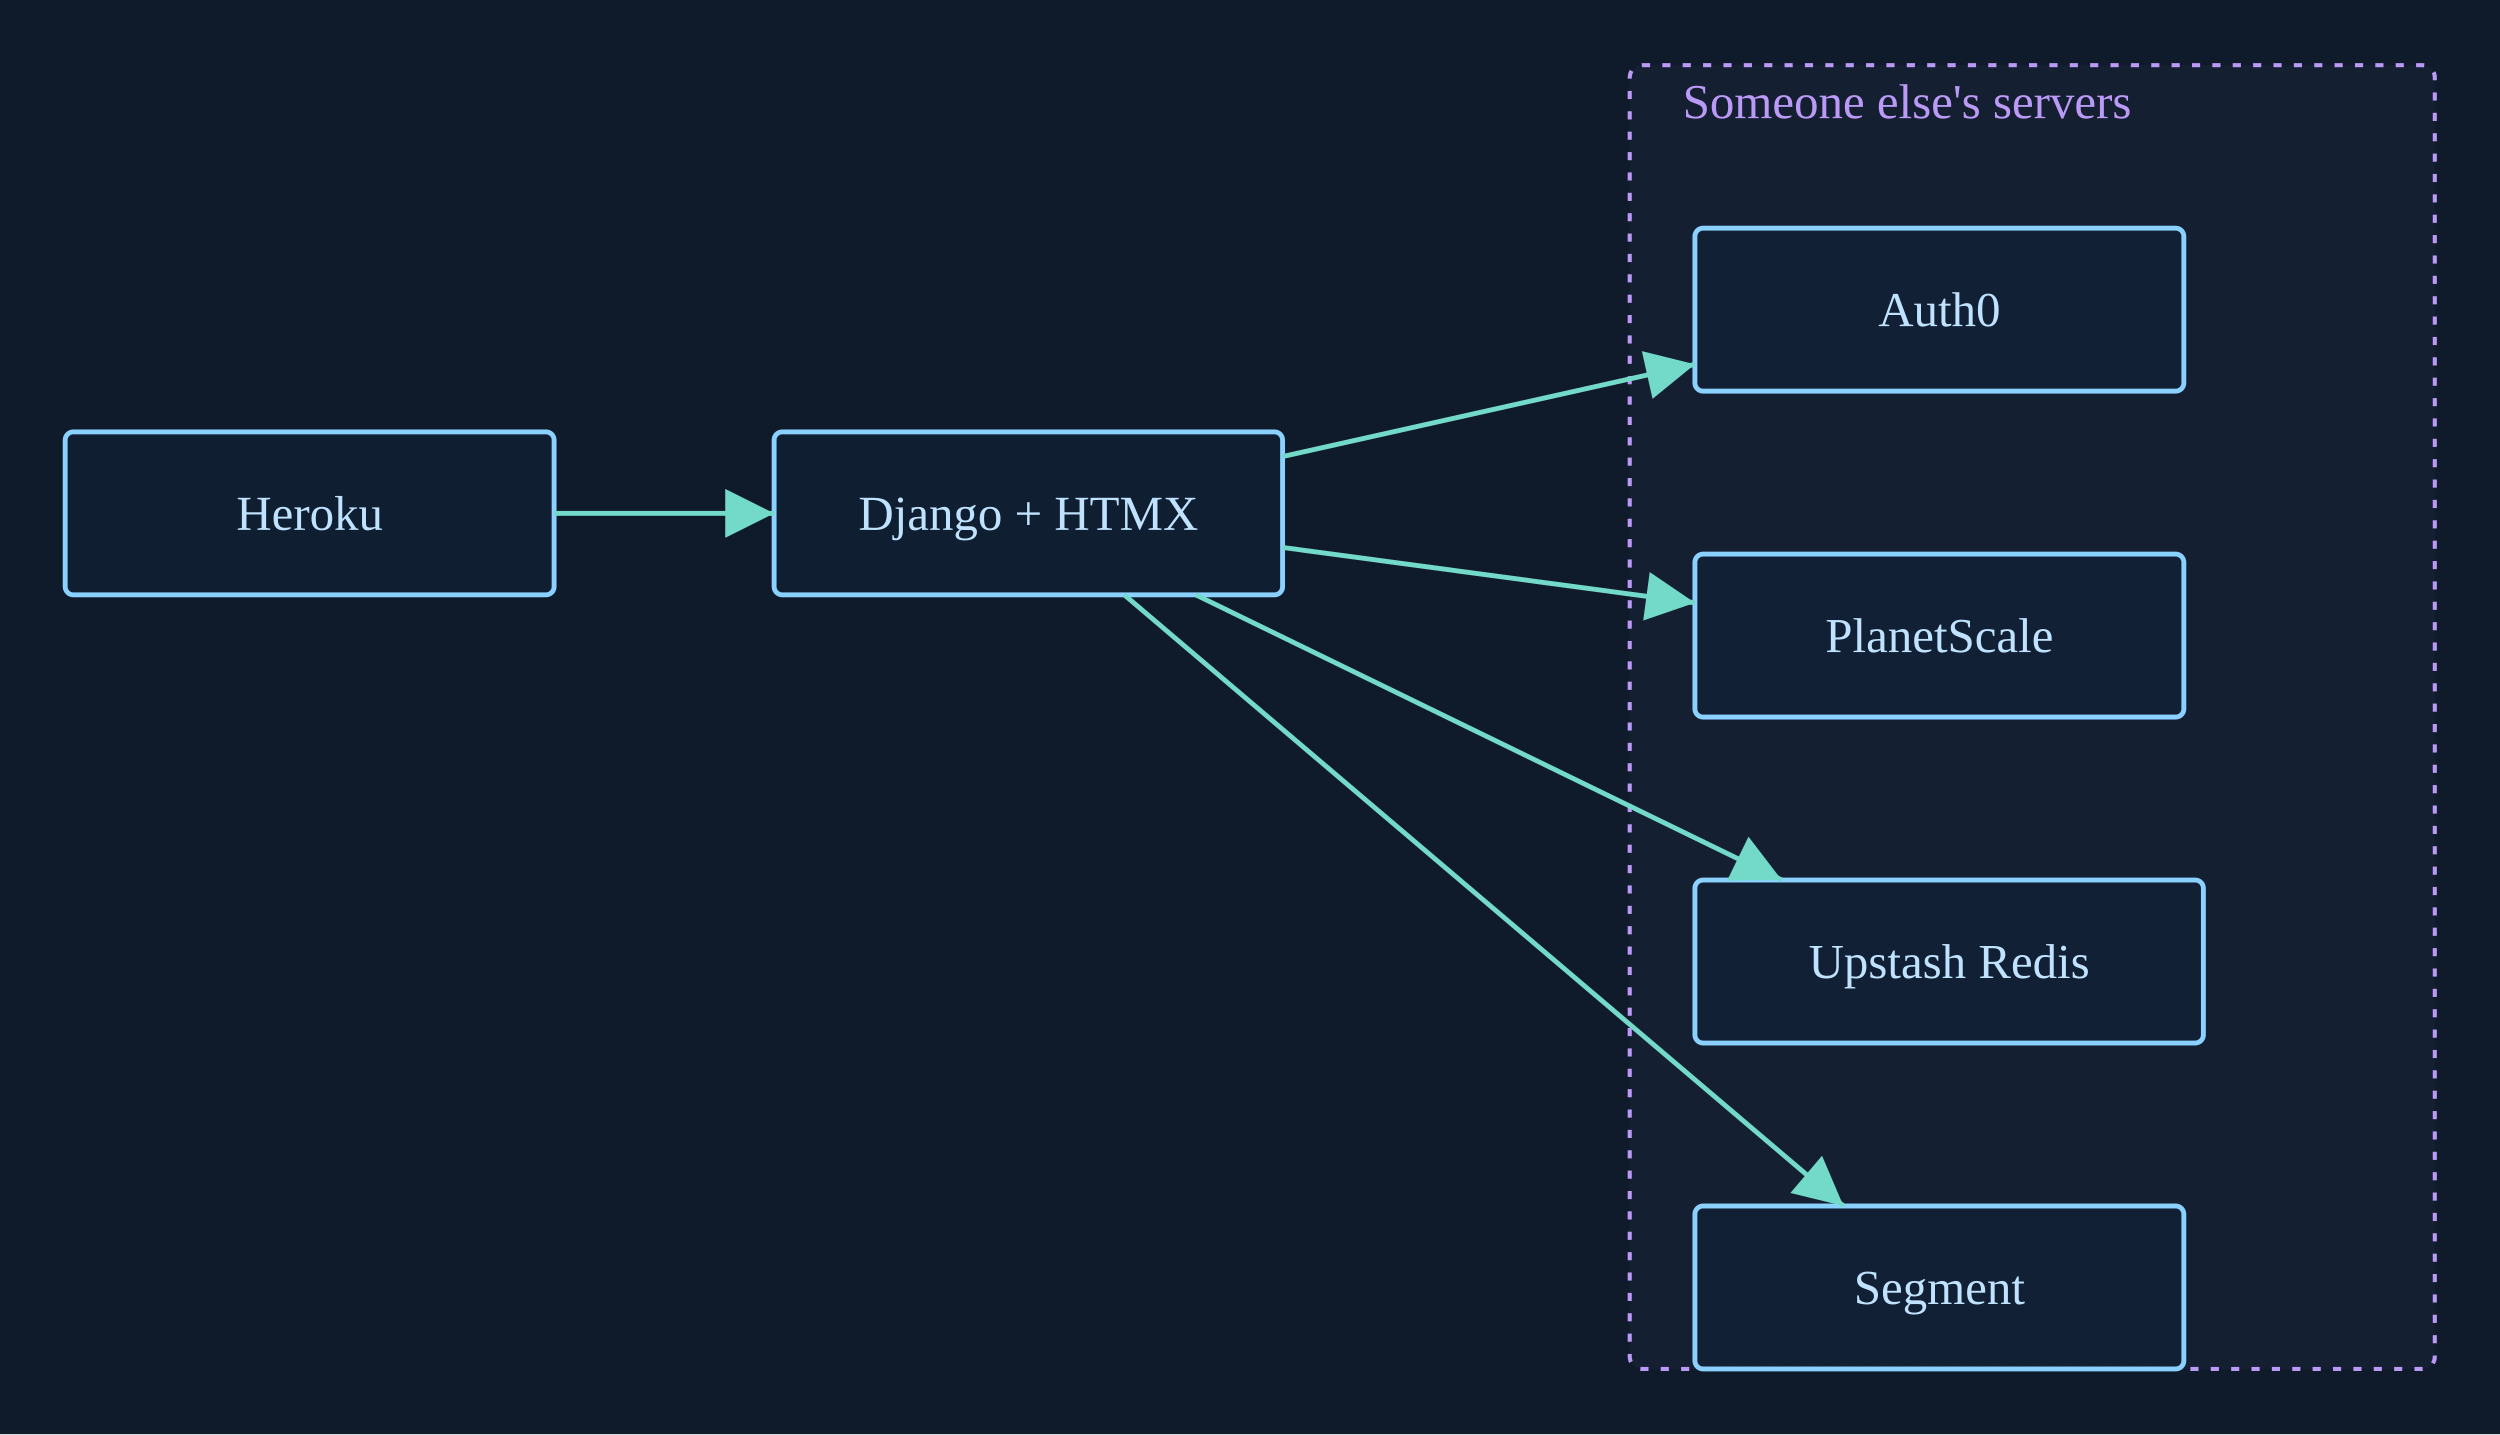
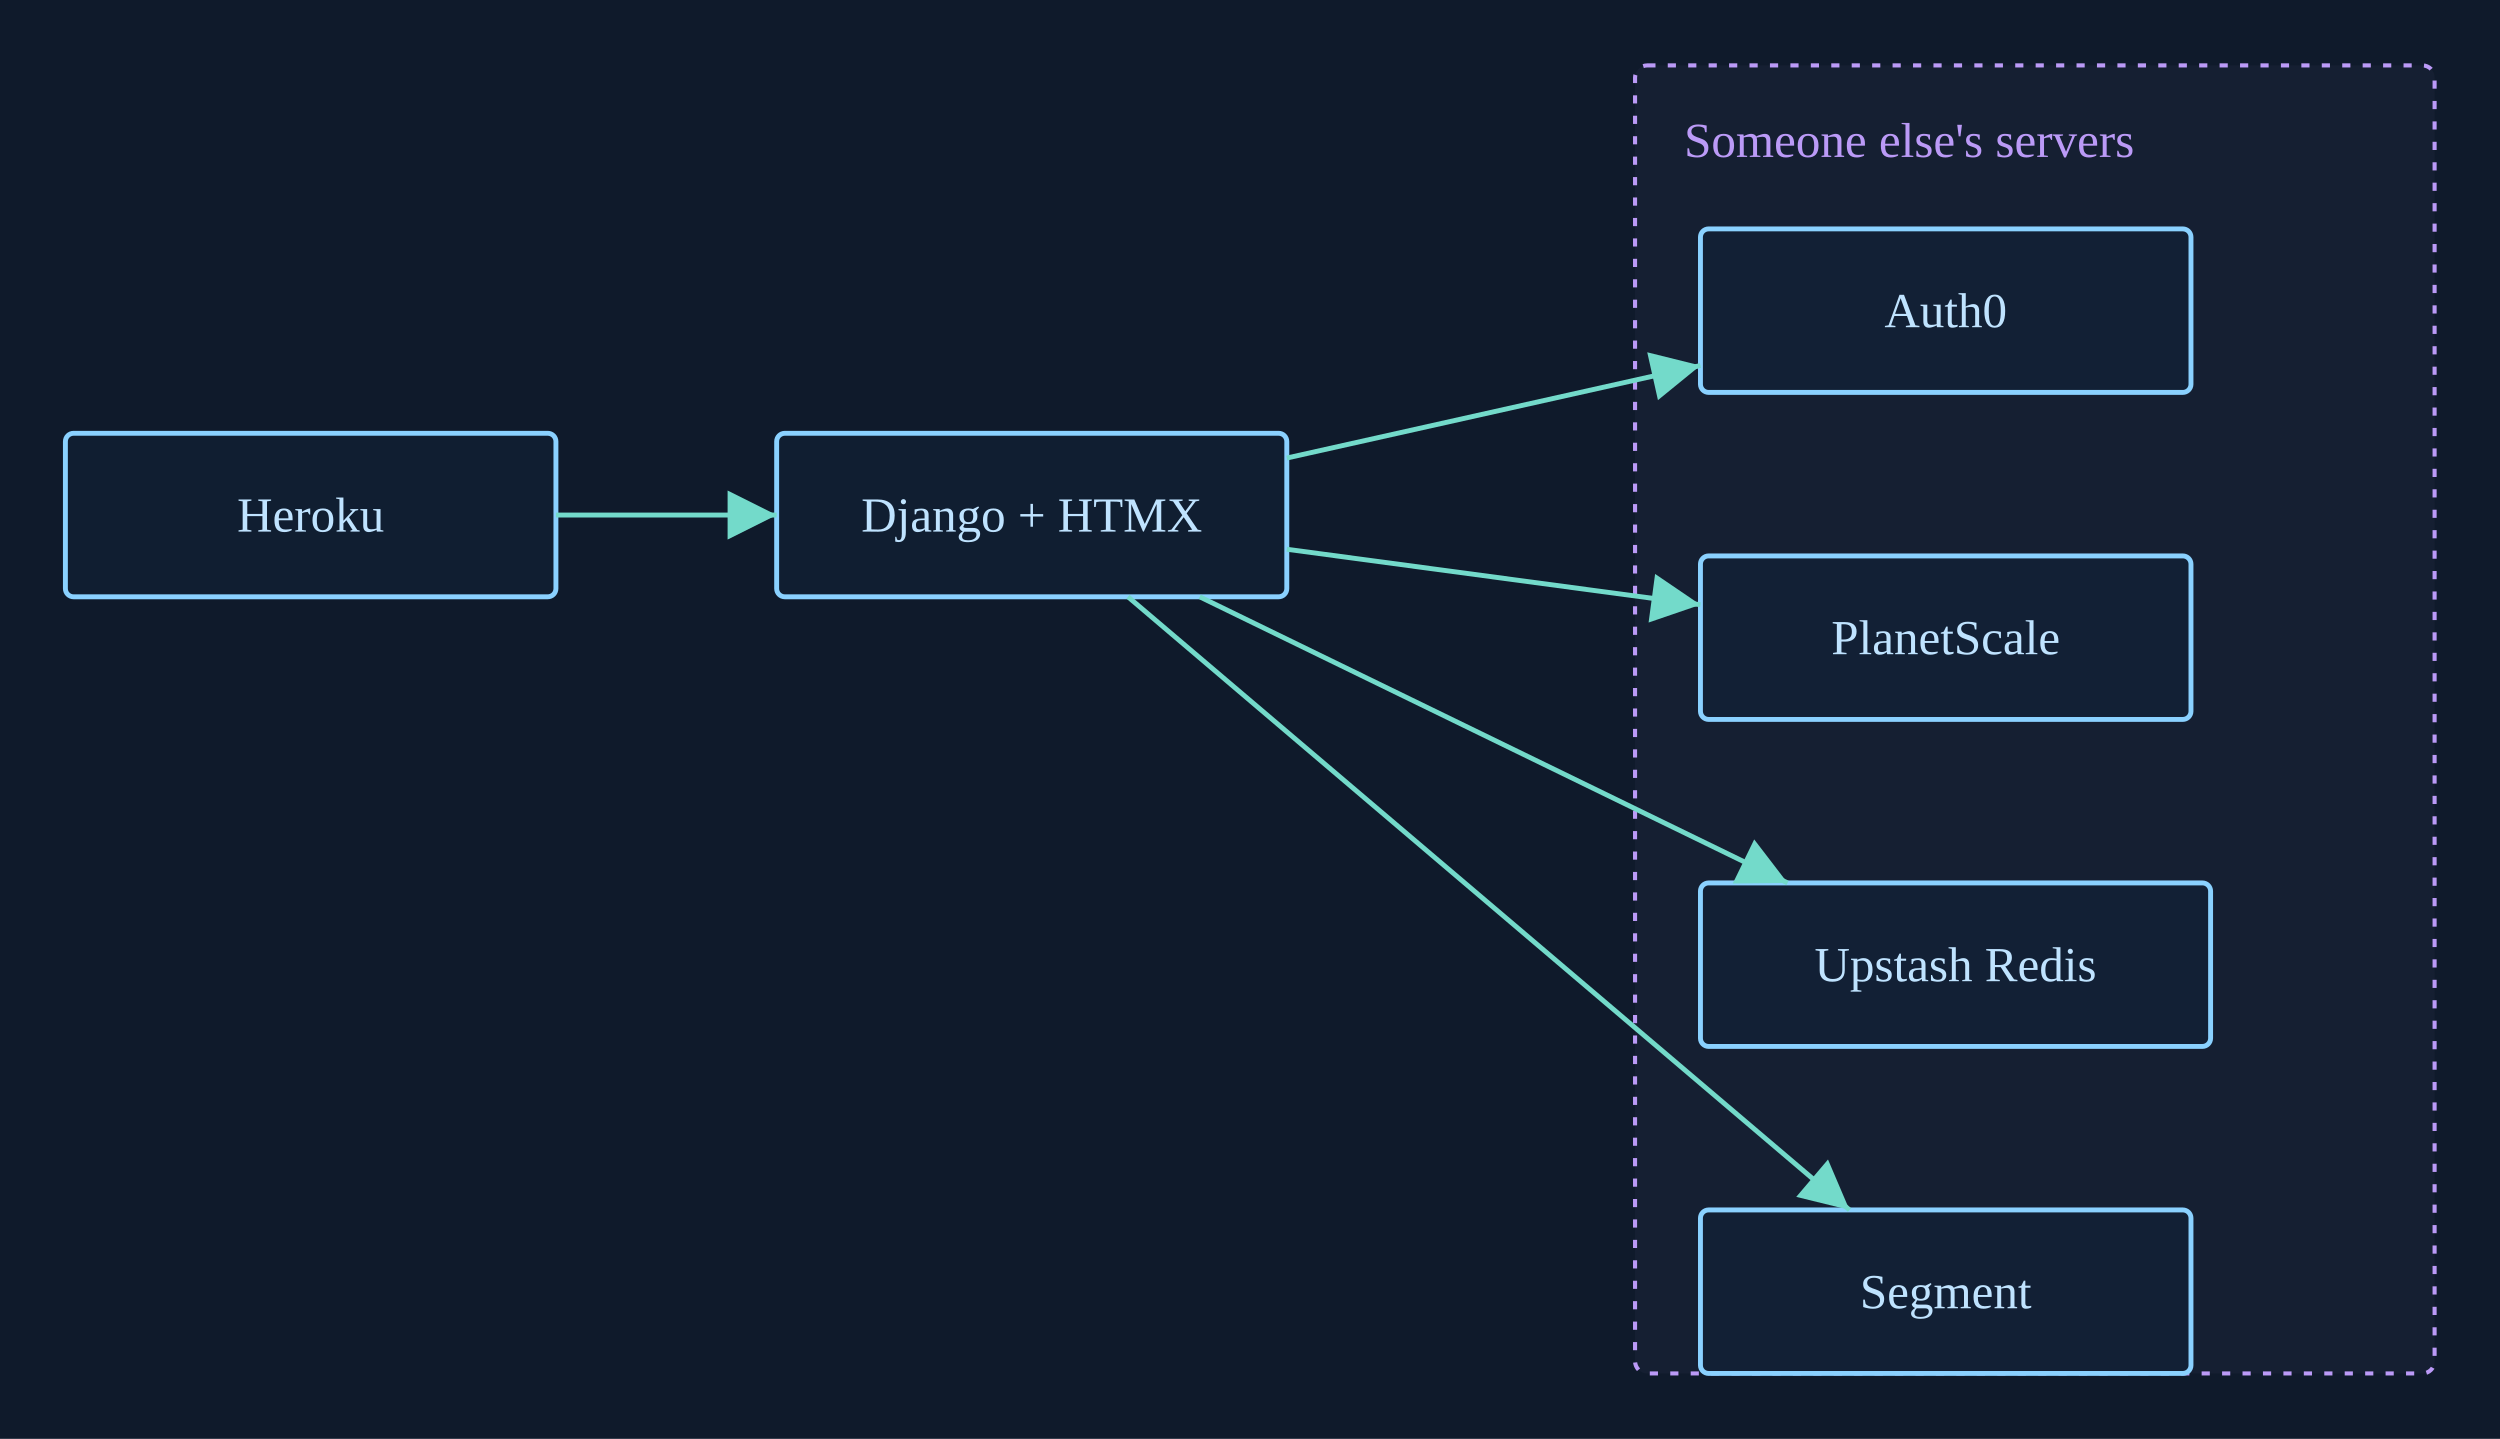
- <svg xmlns="http://www.w3.org/2000/svg" viewBox="0.00 4.00 613.60 352.00" width="613.60" height="352.00">
+ <svg xmlns="http://www.w3.org/2000/svg" viewBox="0.00 4.00 611.60 352.00" width="611.60" height="352.00">
  <defs>
    <marker id="ah-filled" markerWidth="10" markerHeight="10" refX="10" refY="5" orient="auto">
      <path d="M0,0 L10,5 L0,10 Z" fill="context-stroke" stroke="none" />
    </marker>
  </defs>
-   <rect x="0.00" y="4.00" width="613.60" height="352.00" fill="#0f1a2b" />
+   <rect x="0.00" y="4.00" width="611.60" height="352.00" fill="#0f1a2b" />
  <g id="group-hosted" data-element-id="hosted" data-kind="group">
-     <rect x="400.00" y="20.00" width="197.60" height="320.00" rx="3.00" fill="#bb9af7" fill-opacity="0.04" stroke="#bb9af7" stroke-width="1.00" stroke-dasharray="2,3" />
-     <text x="413.00" y="33.00" text-anchor="start" fill="#bb9af7">
-       <tspan x="413.00" dy="0">Someone else's servers</tspan>
+     <rect x="400.00" y="20.00" width="195.60" height="320.00" rx="3.00" fill="#bb9af7" fill-opacity="0.04" stroke="#bb9af7" stroke-width="1.00" stroke-dasharray="2,3" />
+     <text x="412.00" y="42.40" text-anchor="start" fill="#bb9af7">
+       <tspan x="412.00" dy="0">Someone else's servers</tspan>
    </text>
  </g>
  <g id="node-analytics" data-element-id="analytics" data-kind="node">
    <rect x="416.00" y="300.00" width="120.00" height="40.00" rx="2.00" fill="#122238" fill-opacity="0.55" stroke="#8ad1ff" stroke-width="1.20" />
    <text x="476.00" y="320.00" text-anchor="middle" dominant-baseline="central" fill="#bfe3ff">
      <tspan x="476.00" dy="0">Segment</tspan>
    </text>
  </g>
  <g id="node-app" data-element-id="app" data-kind="node">
    <rect x="190.00" y="110.00" width="124.80" height="40.00" rx="2.00" fill="#122238" fill-opacity="0.55" stroke="#8ad1ff" stroke-width="1.20" />
    <text x="252.40" y="130.00" text-anchor="middle" dominant-baseline="central" fill="#bfe3ff">
      <tspan x="252.40" dy="0">Django + HTMX</tspan>
    </text>
  </g>
  <g id="node-auth" data-element-id="auth" data-kind="node">
    <rect x="416.00" y="60.00" width="120.00" height="40.00" rx="2.00" fill="#122238" fill-opacity="0.55" stroke="#8ad1ff" stroke-width="1.20" />
    <text x="476.00" y="80.00" text-anchor="middle" dominant-baseline="central" fill="#bfe3ff">
      <tspan x="476.00" dy="0">Auth0</tspan>
    </text>
  </g>
  <g id="node-cache" data-element-id="cache" data-kind="node">
    <rect x="416.00" y="220.00" width="124.80" height="40.00" rx="2.00" fill="#122238" fill-opacity="0.55" stroke="#8ad1ff" stroke-width="1.20" />
    <text x="478.40" y="240.00" text-anchor="middle" dominant-baseline="central" fill="#bfe3ff">
      <tspan x="478.40" dy="0">Upstash Redis</tspan>
    </text>
  </g>
  <g id="node-db" data-element-id="db" data-kind="node">
    <rect x="416.00" y="140.00" width="120.00" height="40.00" rx="2.00" fill="#122238" fill-opacity="0.55" stroke="#8ad1ff" stroke-width="1.20" />
    <text x="476.00" y="160.00" text-anchor="middle" dominant-baseline="central" fill="#bfe3ff">
      <tspan x="476.00" dy="0">PlanetScale</tspan>
    </text>
  </g>
  <g id="node-web" data-element-id="web" data-kind="node">
    <rect x="16.00" y="110.00" width="120.00" height="40.00" rx="2.00" fill="#122238" fill-opacity="0.55" stroke="#8ad1ff" stroke-width="1.20" />
    <text x="76.00" y="130.00" text-anchor="middle" dominant-baseline="central" fill="#bfe3ff">
      <tspan x="76.00" dy="0">Heroku</tspan>
    </text>
  </g>
  <g id="edge-app__analytics" data-element-id="app__analytics" data-kind="edge">
    <path d="M 275.94,150.00 L 452.46,300.00" fill="none" stroke="transparent" stroke-width="12" style="pointer-events: stroke" />
    <path d="M 275.94,150.00 L 452.46,300.00" fill="none" stroke="#73daca" stroke-width="1.20" marker-end="url(#ah-filled)" />
  </g>
  <g id="edge-app__auth" data-element-id="app__auth" data-kind="edge">
    <path d="M 314.80,116.05 L 416.00,93.42" fill="none" stroke="transparent" stroke-width="12" style="pointer-events: stroke" />
    <path d="M 314.80,116.05 L 416.00,93.42" fill="none" stroke="#73daca" stroke-width="1.20" marker-end="url(#ah-filled)" />
  </g>
  <g id="edge-app__cache" data-element-id="app__cache" data-kind="edge">
    <path d="M 293.49,150.00 L 437.31,220.00" fill="none" stroke="transparent" stroke-width="12" style="pointer-events: stroke" />
    <path d="M 293.49,150.00 L 437.31,220.00" fill="none" stroke="#73daca" stroke-width="1.20" marker-end="url(#ah-filled)" />
  </g>
  <g id="edge-app__db" data-element-id="app__db" data-kind="edge">
    <path d="M 314.80,138.37 L 416.00,151.95" fill="none" stroke="transparent" stroke-width="12" style="pointer-events: stroke" />
    <path d="M 314.80,138.37 L 416.00,151.95" fill="none" stroke="#73daca" stroke-width="1.20" marker-end="url(#ah-filled)" />
  </g>
  <g id="edge-web__app" data-element-id="web__app" data-kind="edge">
    <path d="M 136.00,130.00 L 190.00,130.00" fill="none" stroke="transparent" stroke-width="12" style="pointer-events: stroke" />
    <path d="M 136.00,130.00 L 190.00,130.00" fill="none" stroke="#73daca" stroke-width="1.20" marker-end="url(#ah-filled)" />
  </g>
</svg>
